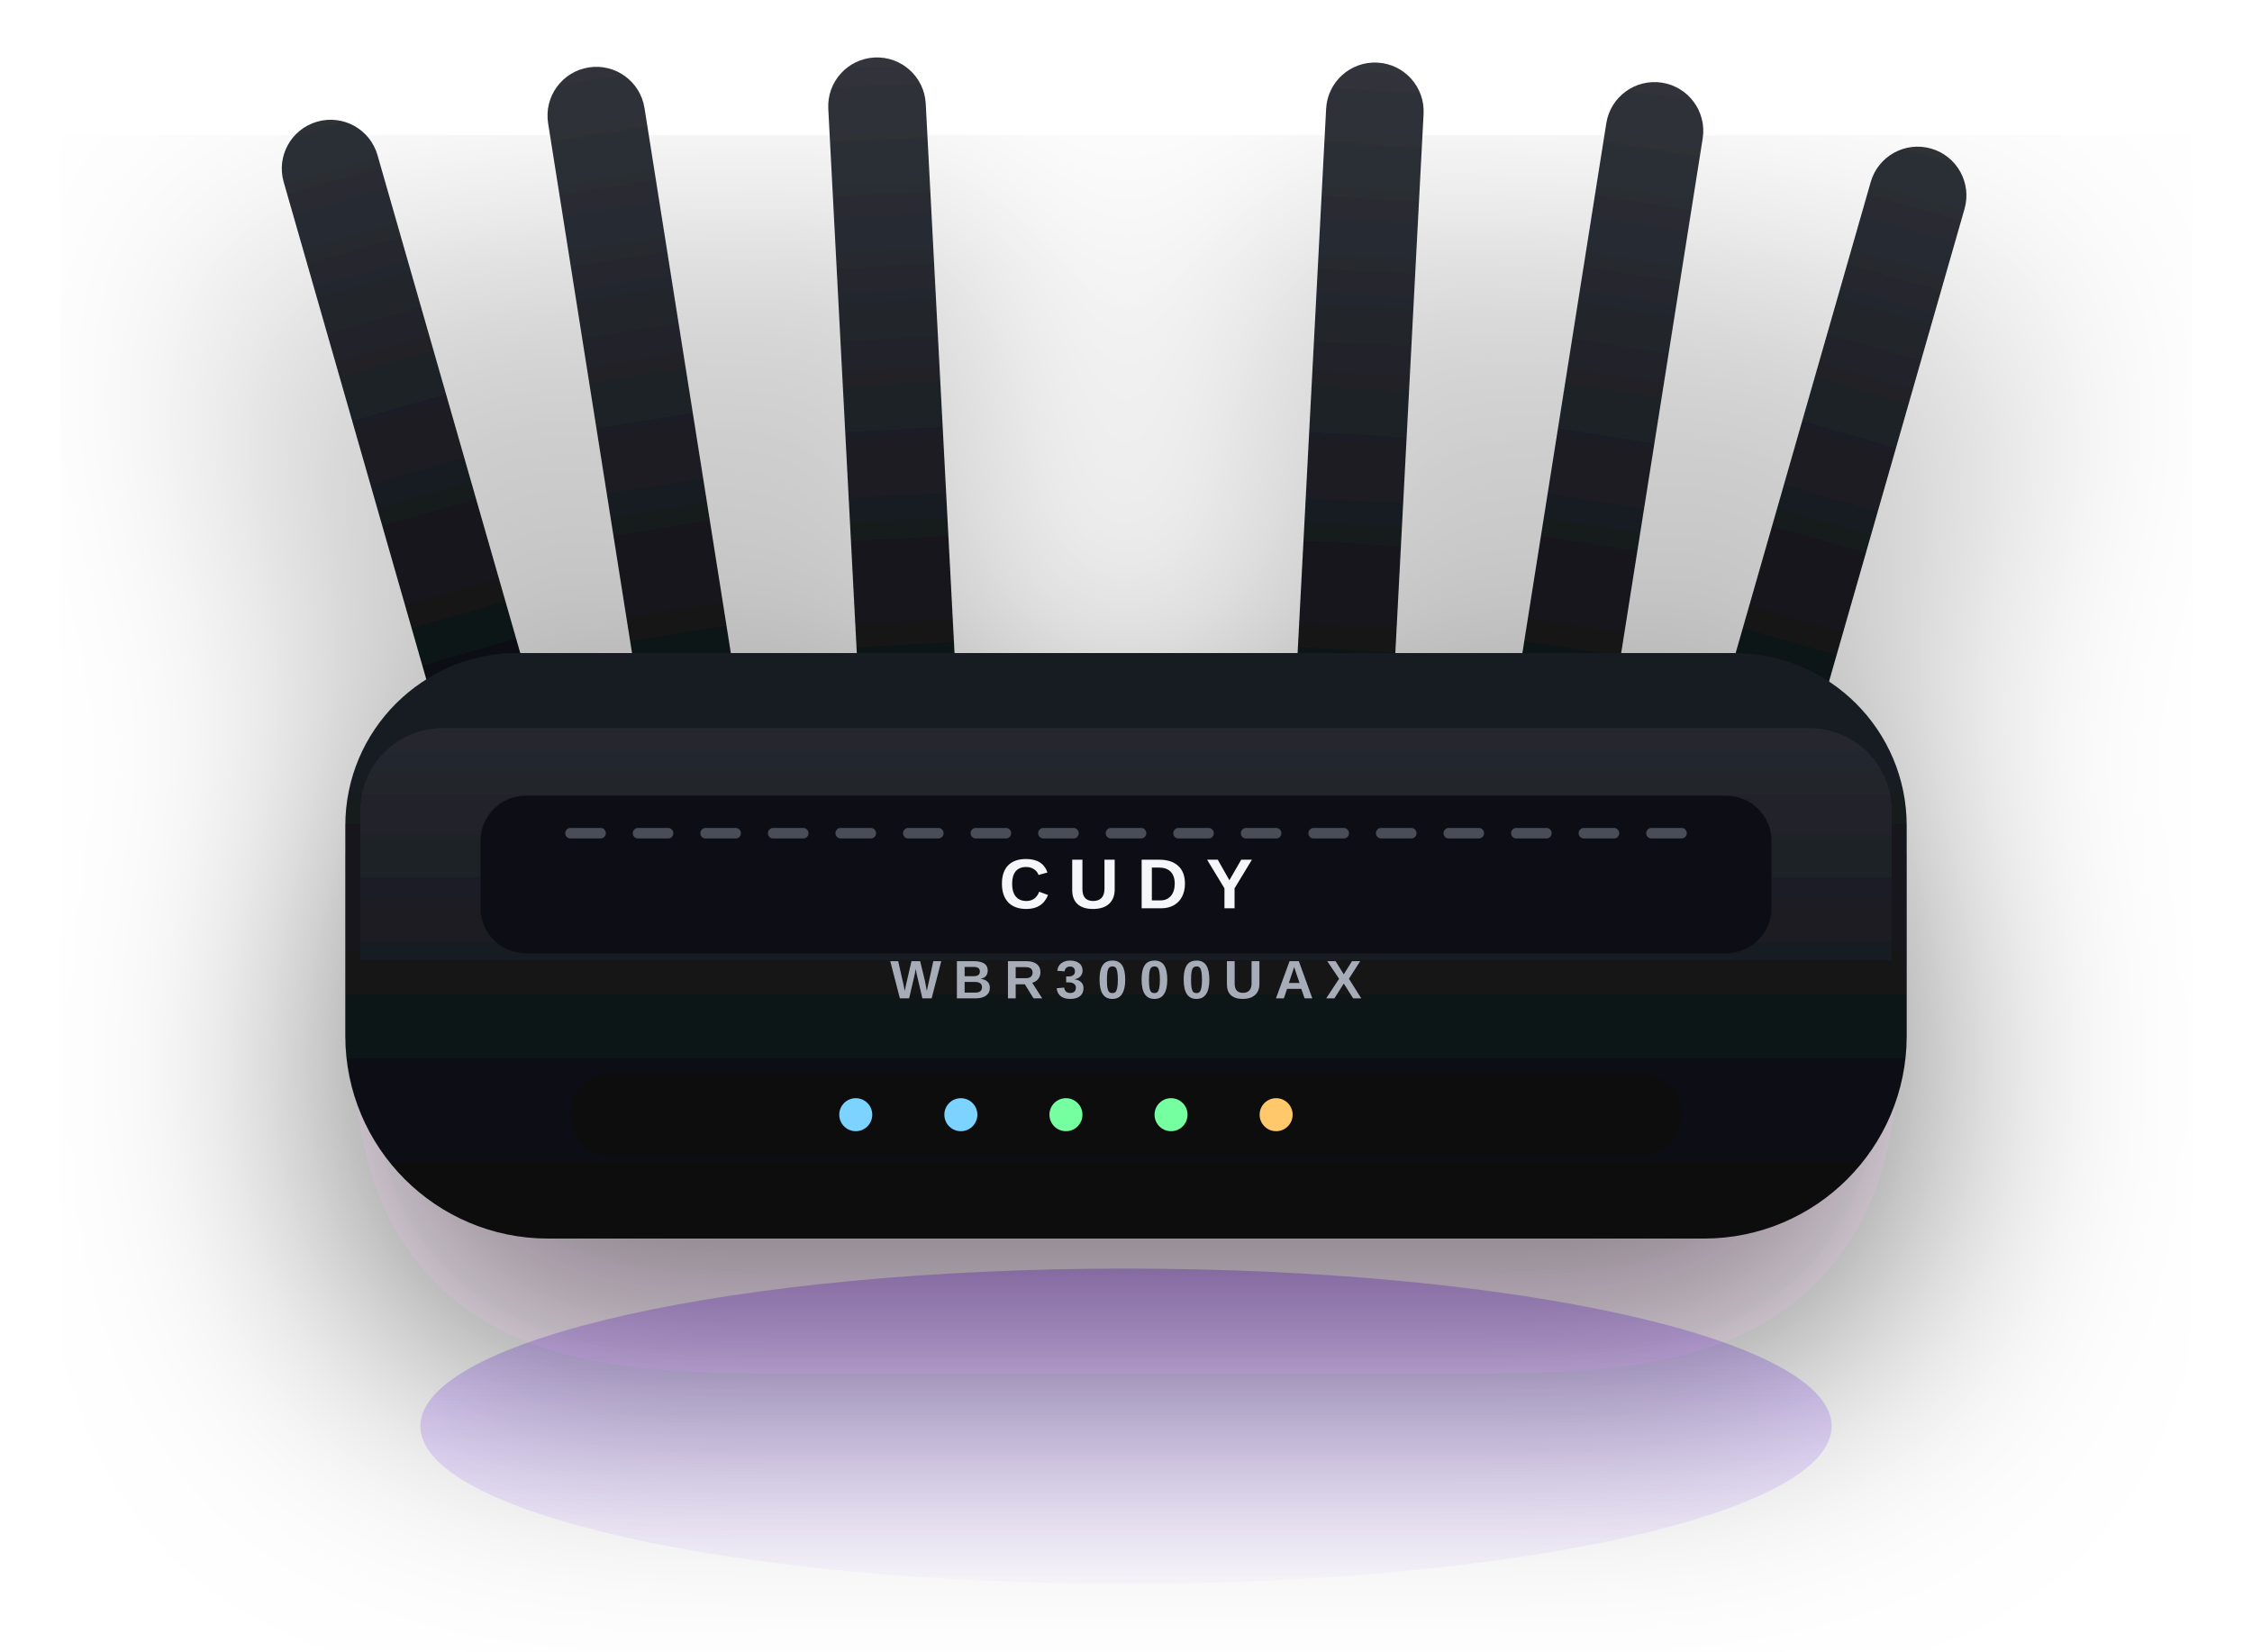
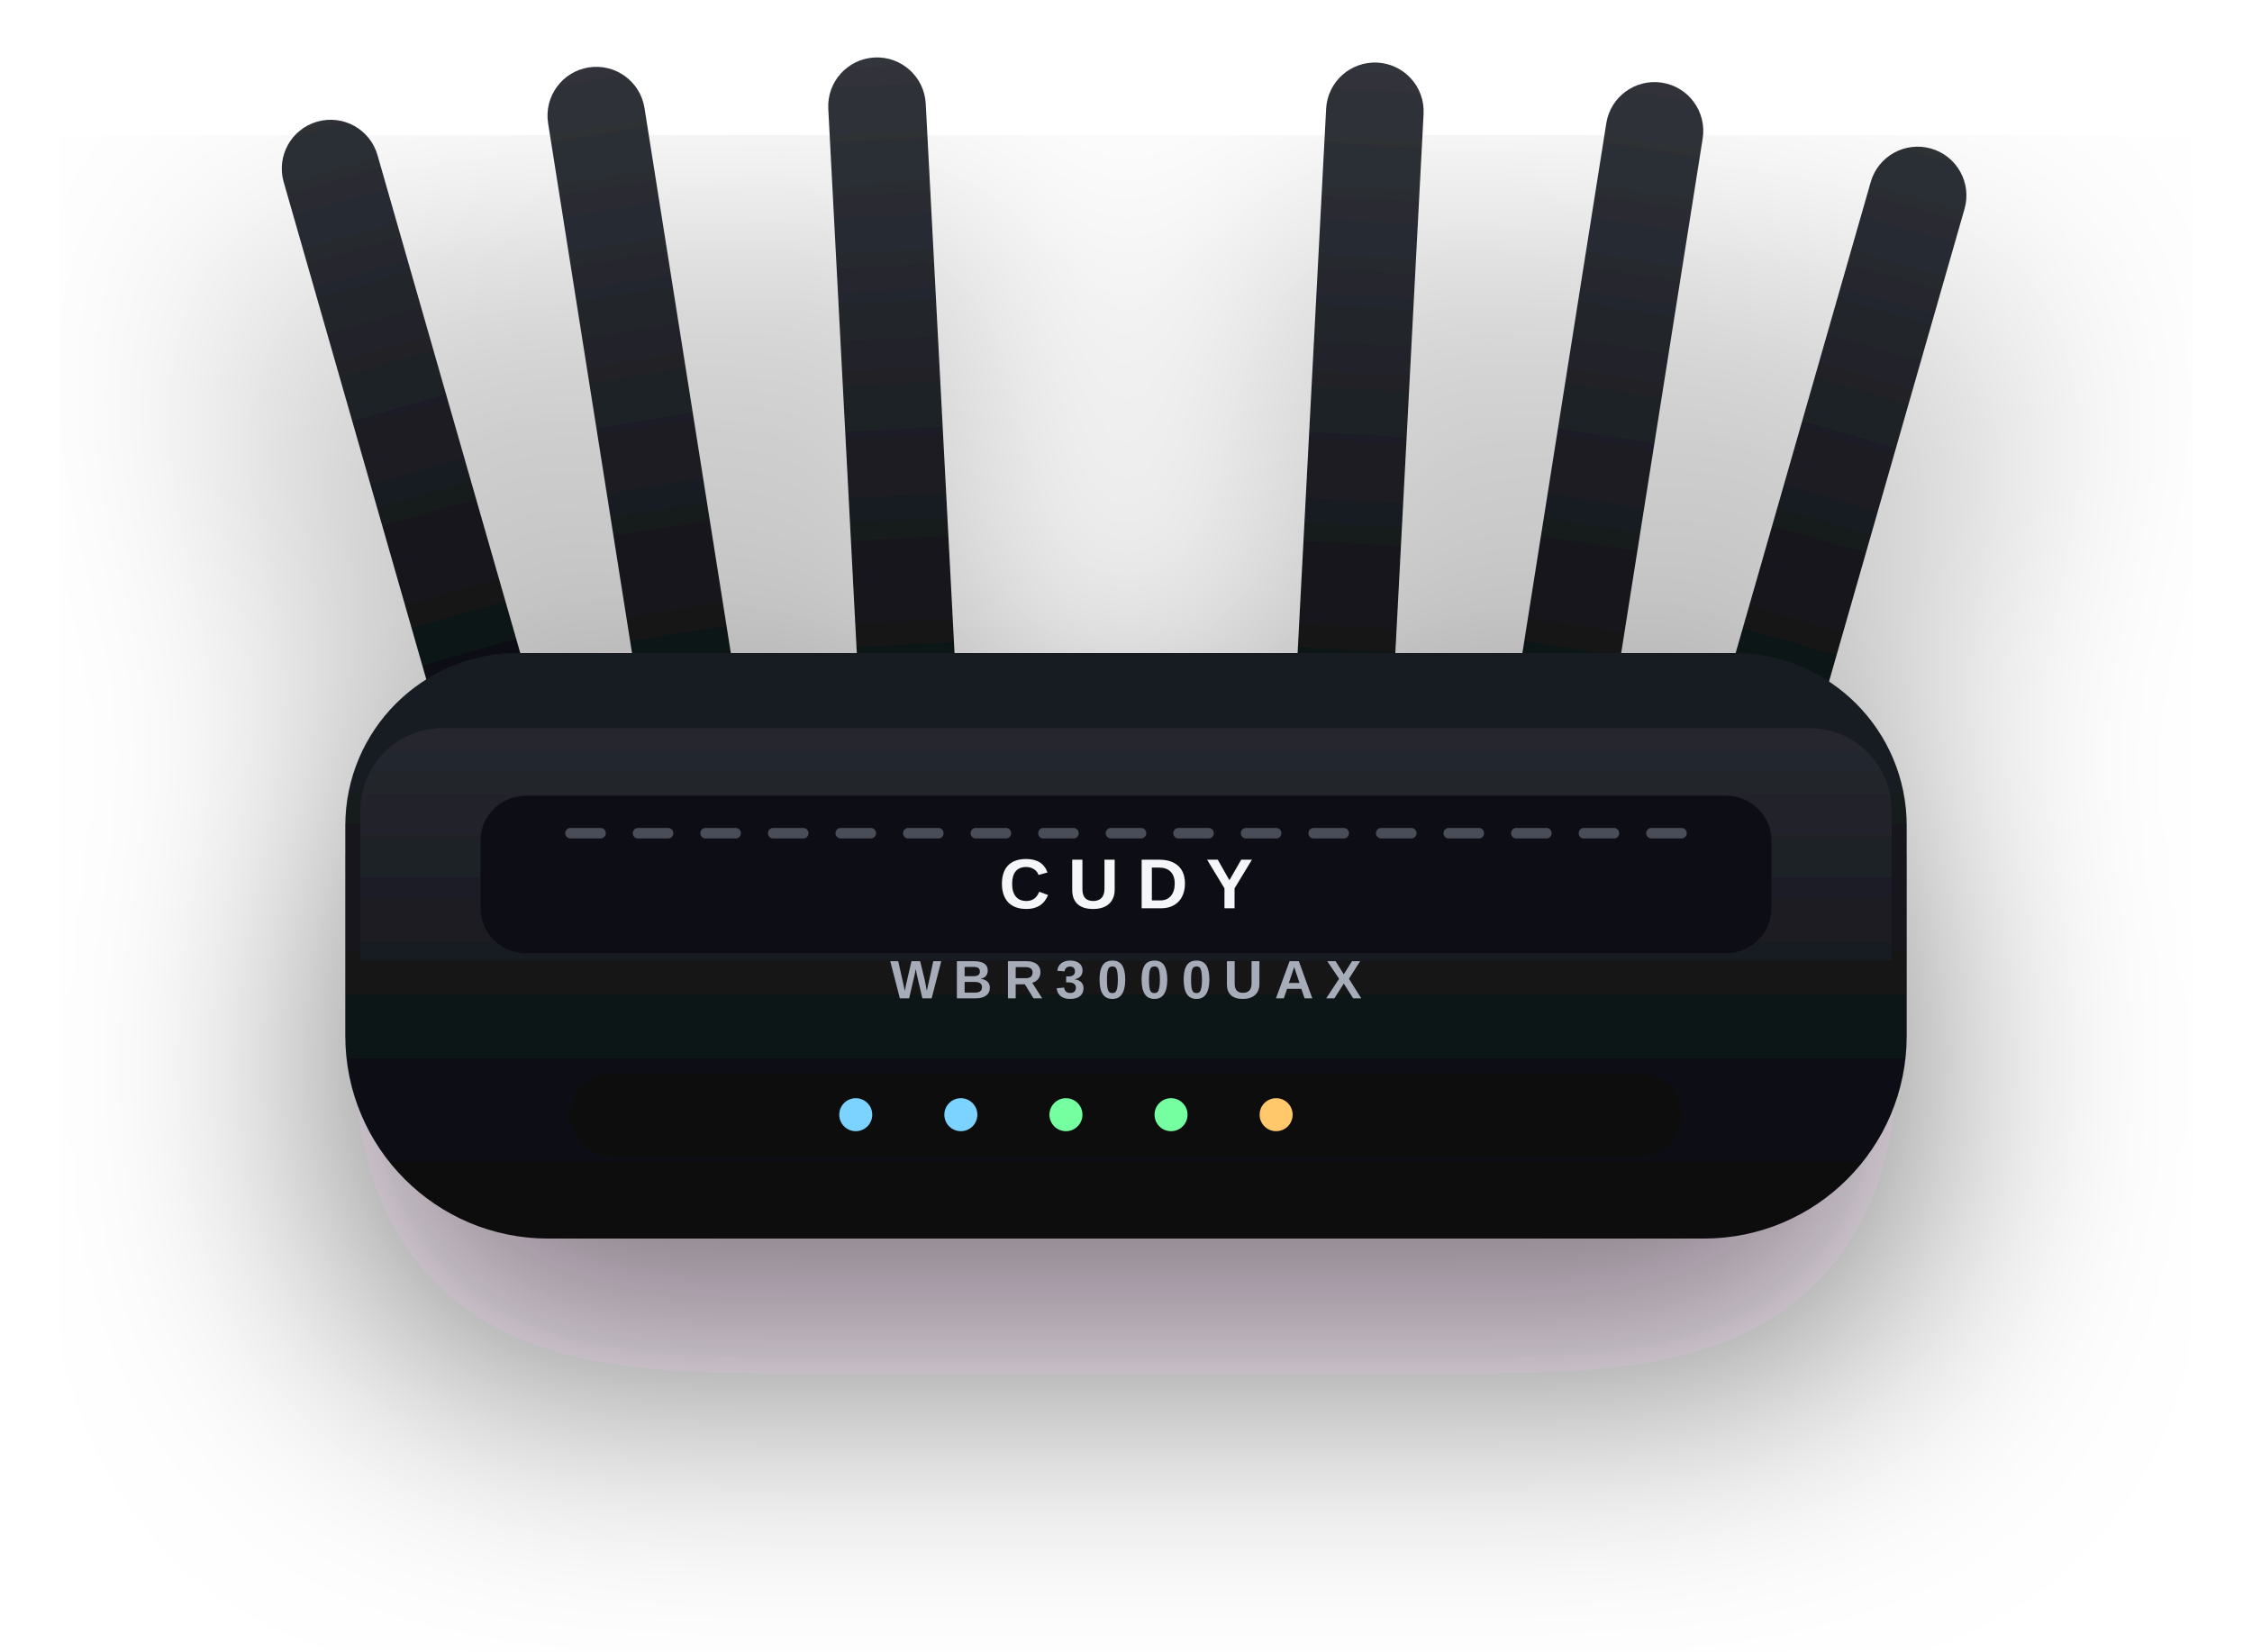
<svg xmlns="http://www.w3.org/2000/svg" width="300" height="220" viewBox="0 0 300 220" fill="none">
  <defs>
-     <linearGradient id="wbrGlow" x1="150" y1="156" x2="150" y2="214" gradientUnits="userSpaceOnUse">
-       <stop stop-color="#7B33FF" stop-opacity="0.46" />
-       <stop offset="1" stop-color="#7B33FF" stop-opacity="0" />
-     </linearGradient>
    <linearGradient id="wbrBodyTop" x1="150" y1="78" x2="150" y2="170" gradientUnits="userSpaceOnUse">
      <stop stop-color="#2E3138" />
      <stop offset="0.58" stop-color="#17191F" />
      <stop offset="1" stop-color="#090A0E" />
    </linearGradient>
    <linearGradient id="wbrBodyFront" x1="150" y1="104" x2="150" y2="174" gradientUnits="userSpaceOnUse">
      <stop stop-color="#181B20" />
      <stop offset="1" stop-color="#08090C" />
    </linearGradient>
    <linearGradient id="wbrAntenna" x1="0" y1="8" x2="0" y2="100" gradientUnits="userSpaceOnUse">
      <stop stop-color="#31343B" />
      <stop offset="1" stop-color="#0C0E12" />
    </linearGradient>
    <filter id="wbrShadow" x="8" y="0" width="284" height="220" filterUnits="userSpaceOnUse" color-interpolation-filters="sRGB">
      <feDropShadow dx="0" dy="18" stdDeviation="18" flood-color="#09070E" flood-opacity="0.52" />
    </filter>
  </defs>
-   <ellipse cx="150" cy="190" rx="94" ry="21" fill="url(#wbrGlow)" />
  <g filter="url(#wbrShadow)">
    <rect x="36" y="18" width="13" height="96" rx="6.5" fill="url(#wbrAntenna)" transform="rotate(-16 36 18)" />
    <rect x="72" y="10" width="13" height="104" rx="6.5" fill="url(#wbrAntenna)" transform="rotate(-9 72 10)" />
    <rect x="110" y="8" width="13" height="106" rx="6.5" fill="url(#wbrAntenna)" transform="rotate(-3 110 8)" />
    <rect x="177" y="8" width="13" height="106" rx="6.5" fill="url(#wbrAntenna)" transform="rotate(3 177 8)" />
    <rect x="215" y="10" width="13" height="104" rx="6.5" fill="url(#wbrAntenna)" transform="rotate(9 215 10)" />
    <rect x="251" y="18" width="13" height="96" rx="6.5" fill="url(#wbrAntenna)" transform="rotate(16 251 18)" />
    <path d="M46 110C46 97.3 56.3 87 69 87H231C243.7 87 254 97.3 254 110V138C254 152.9 241.9 165 227 165H73C58.1 165 46 152.9 46 138V110Z" fill="url(#wbrBodyFront)" />
    <path d="M59 97H241C247.1 97 252 101.9 252 108V128H48V108C48 101.9 52.9 97 59 97Z" fill="url(#wbrBodyTop)" />
    <path d="M70 106H230C233.3 106 236 108.7 236 112V121C236 124.3 233.3 127 230 127H70C66.7 127 64 124.3 64 121V112C64 108.7 66.7 106 70 106Z" fill="#0F1115" />
    <path d="M76 111H224" stroke="#4A4E58" stroke-width="1.4" stroke-linecap="round" stroke-dasharray="4 5" />
    <rect x="76" y="143" width="148" height="11" rx="5.5" fill="#090A0E" />
    <circle cx="114" cy="148.5" r="2.2" fill="#7BD3FF" />
    <circle cx="128" cy="148.5" r="2.2" fill="#7BD3FF" />
    <circle cx="142" cy="148.5" r="2.2" fill="#76FFA1" />
    <circle cx="156" cy="148.5" r="2.2" fill="#76FFA1" />
    <circle cx="170" cy="148.5" r="2.2" fill="#FFC86A" />
    <text x="150" y="121" text-anchor="middle" fill="#F4F6FA" font-family="Arial, sans-serif" font-size="9.4" font-weight="700" letter-spacing="2.4">CUDY</text>
    <text x="150" y="133" text-anchor="middle" fill="#A7ADB8" font-family="Arial, sans-serif" font-size="7.2" font-weight="700" letter-spacing="1.6">WBR3000UAX</text>
  </g>
</svg>
